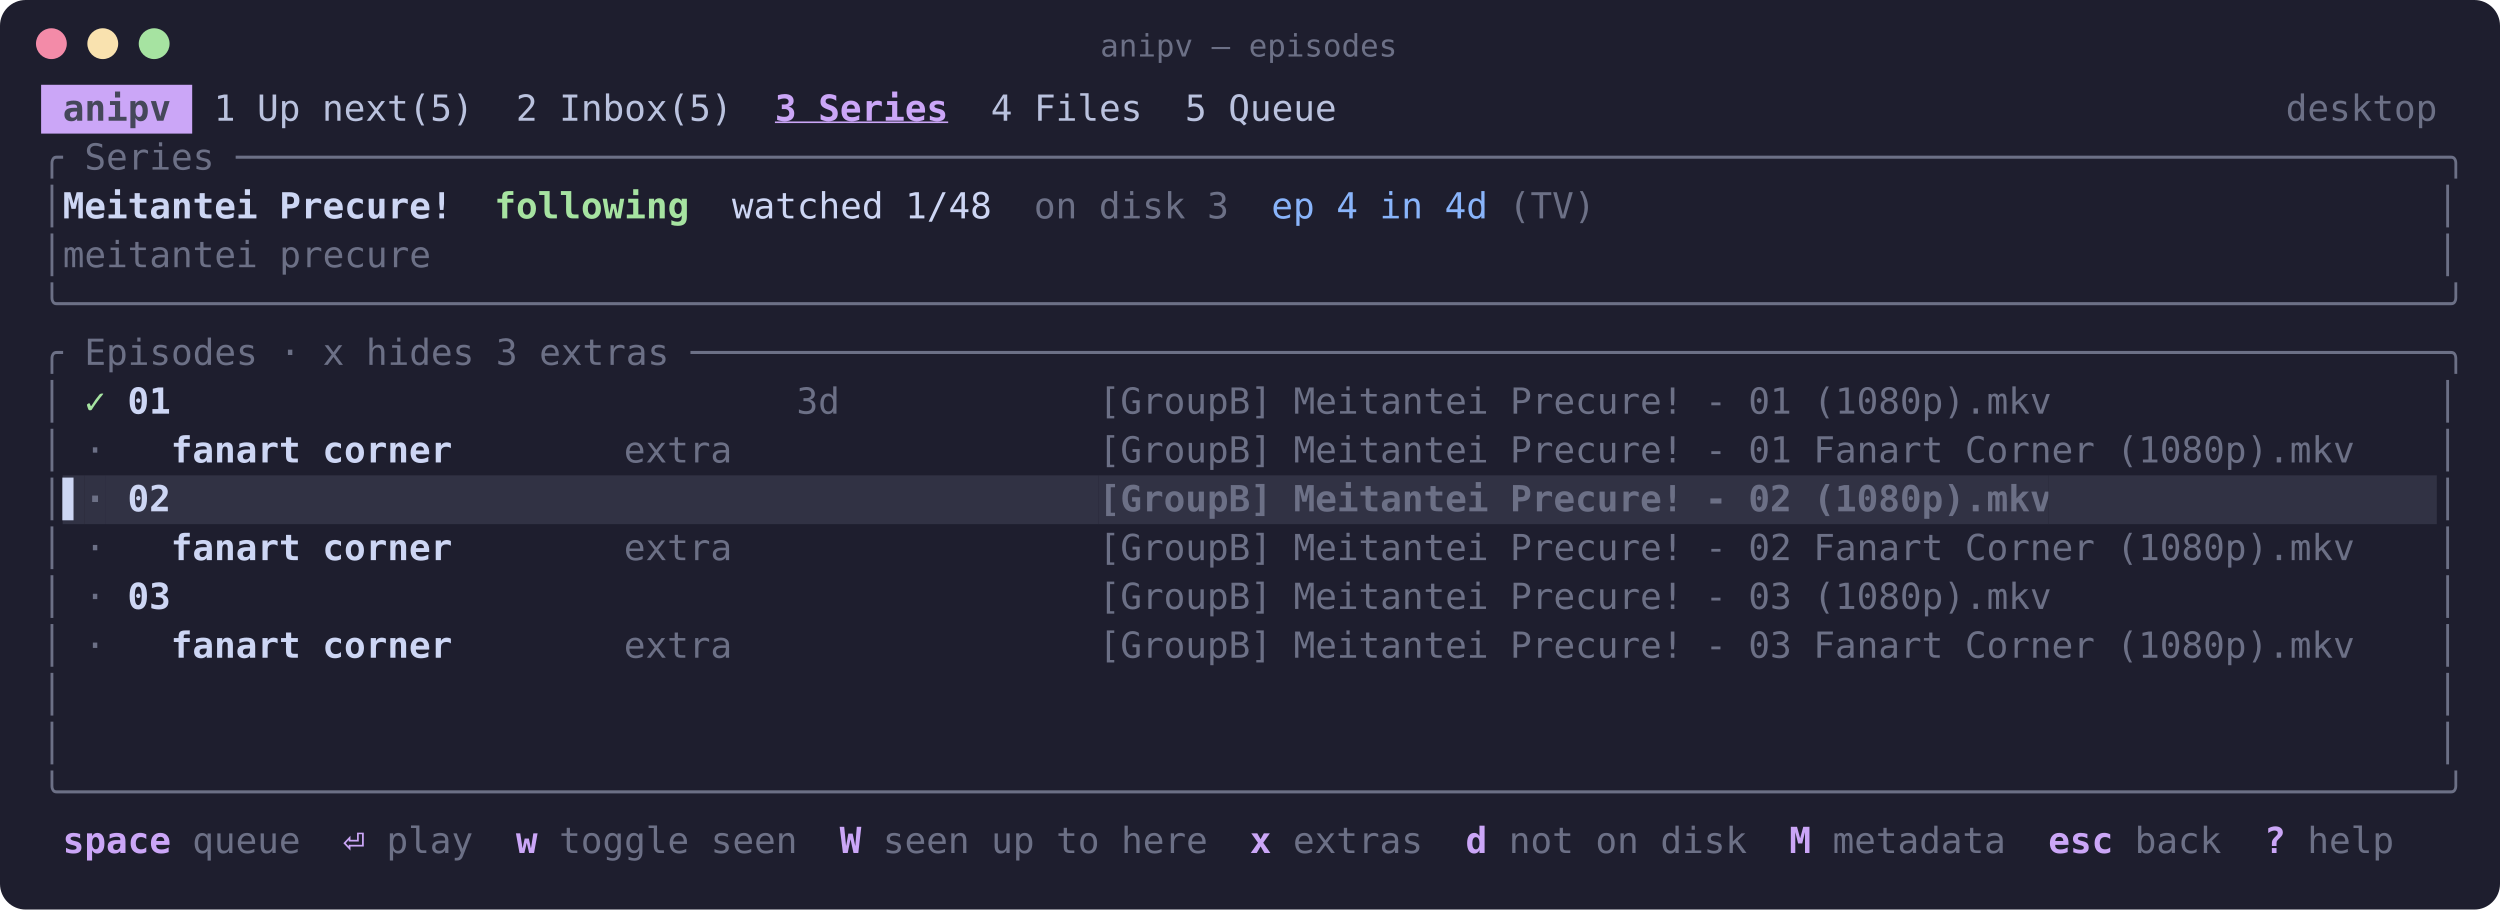
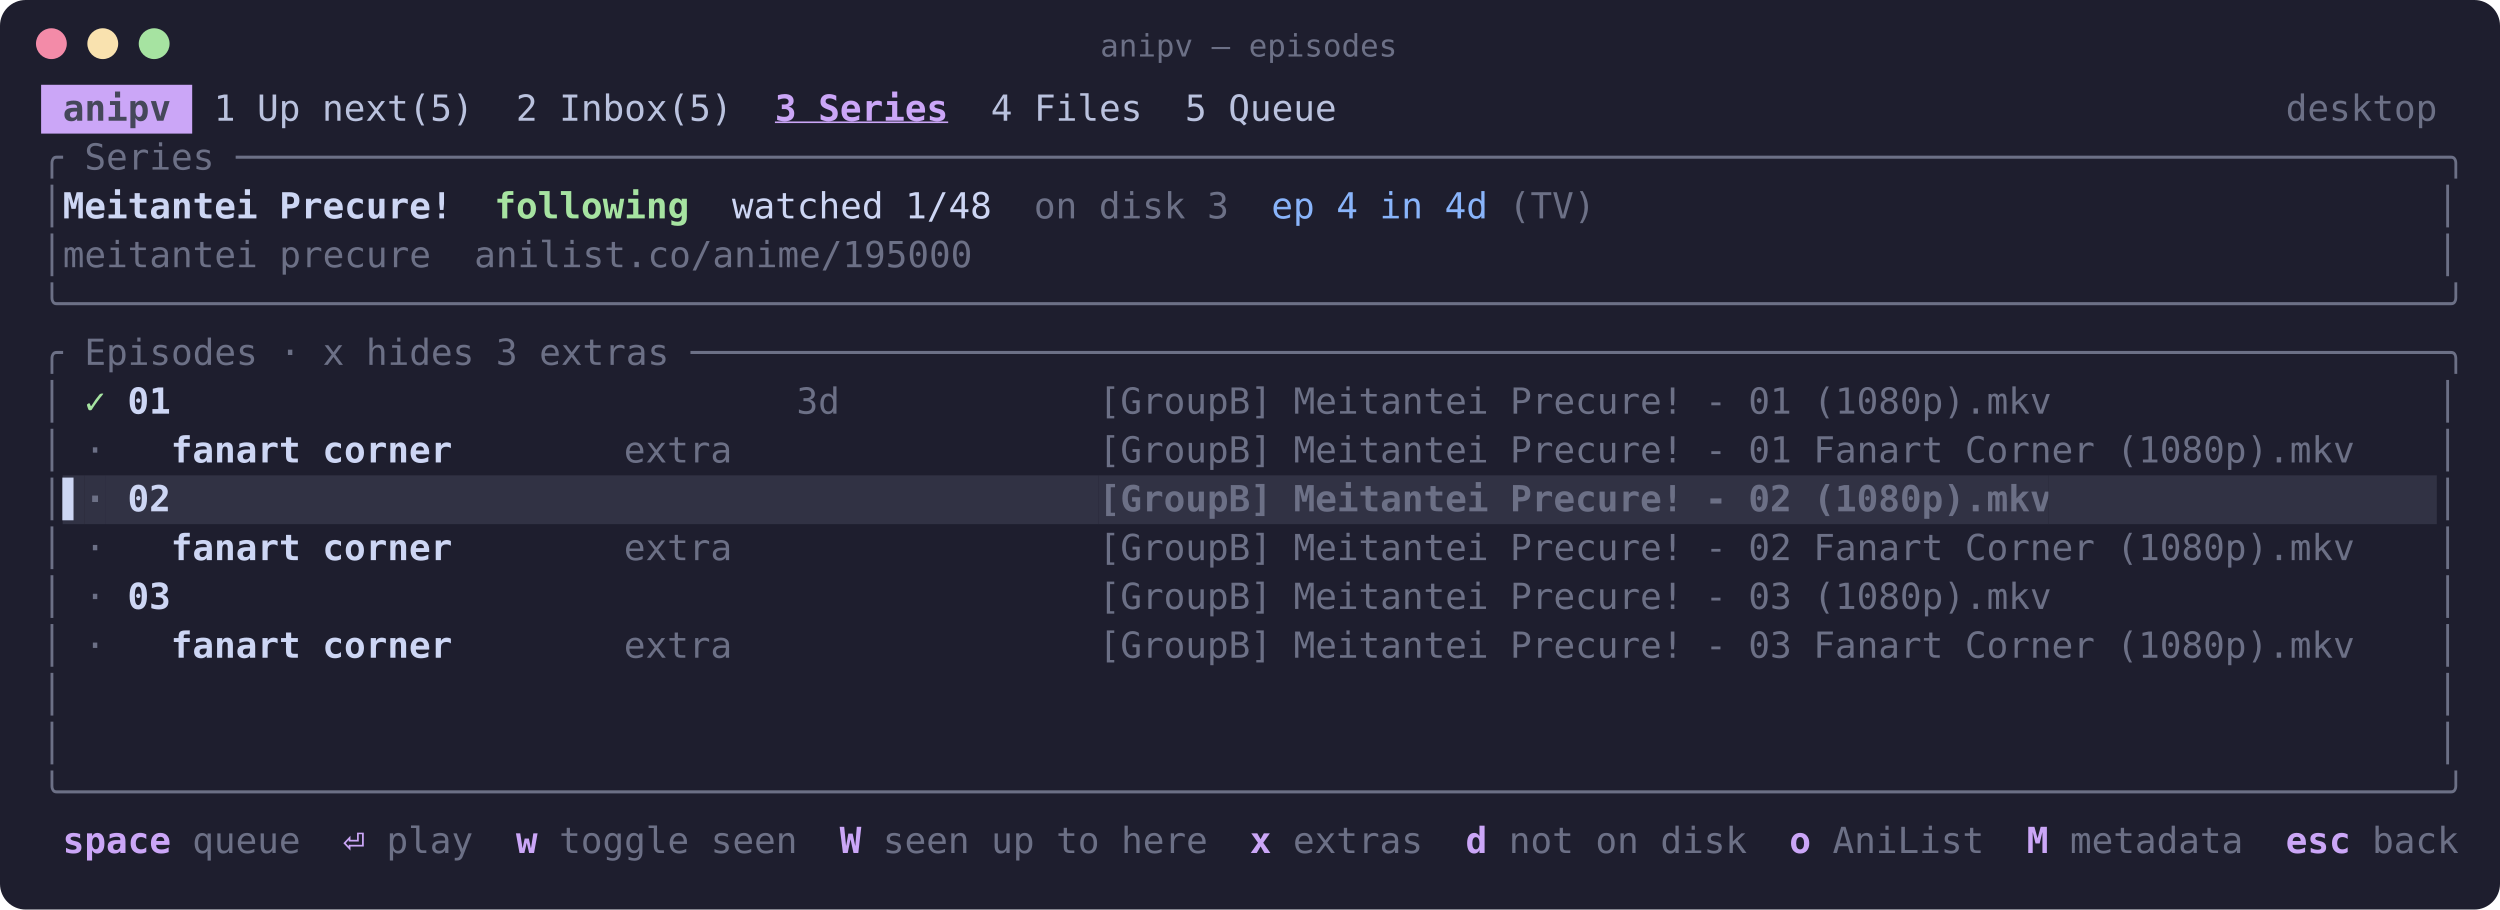
<svg xmlns="http://www.w3.org/2000/svg" width="973" height="354" viewBox="0 0 973 354" font-family="'JetBrains Mono','Cascadia Code','Fira Code',Menlo,Consolas,monospace" font-size="14">
  <rect width="100%" height="100%" rx="10" fill="#1e1e2e" />
  <circle cx="20" cy="17" r="6" fill="#f38ba8" />
  <circle cx="40" cy="17" r="6" fill="#f9e2af" />
  <circle cx="60" cy="17" r="6" fill="#a6e3a1" />
  <text x="486" y="22" fill="#6c7086" text-anchor="middle" font-size="12">anipv — episodes</text>
  <rect x="16.0" y="33.0" width="58.8" height="19" fill="#cba6f7" />
  <text x="16.0" y="47.0" fill="#45475a" font-weight="bold" xml:space="preserve" textLength="58.8" lengthAdjust="spacingAndGlyphs"> anipv </text>
  <text x="83.2" y="47.0" fill="#bac2de" xml:space="preserve" textLength="100.8" lengthAdjust="spacingAndGlyphs">1 Up next(5)</text>
  <text x="200.8" y="47.0" fill="#bac2de" xml:space="preserve" textLength="84.0" lengthAdjust="spacingAndGlyphs">2 Inbox(5)</text>
  <text x="301.6" y="47.0" fill="#cba6f7" font-weight="bold" text-decoration="underline" xml:space="preserve" textLength="67.2" lengthAdjust="spacingAndGlyphs">3 Series</text>
  <text x="385.6" y="47.0" fill="#bac2de" xml:space="preserve" textLength="58.8" lengthAdjust="spacingAndGlyphs">4 Files</text>
  <text x="461.2" y="47.0" fill="#bac2de" xml:space="preserve" textLength="58.8" lengthAdjust="spacingAndGlyphs">5 Queue</text>
  <text x="889.6" y="47.0" fill="#6c7086" xml:space="preserve" textLength="67.2" lengthAdjust="spacingAndGlyphs">desktop </text>
  <text x="16.0" y="66.0" fill="#6c7086" xml:space="preserve" textLength="940.8" lengthAdjust="spacingAndGlyphs">╭ Series ──────────────────────────────────────────────────────────────────────────────────────────────────────╮</text>
  <text x="16.0" y="85.0" fill="#6c7086" xml:space="preserve" textLength="8.4" lengthAdjust="spacingAndGlyphs">│</text>
  <text x="24.4" y="85.0" fill="#cdd6f4" font-weight="bold" xml:space="preserve" textLength="151.2" lengthAdjust="spacingAndGlyphs">Meitantei Precure!</text>
  <text x="192.4" y="85.0" fill="#a6e3a1" font-weight="bold" xml:space="preserve" textLength="75.6" lengthAdjust="spacingAndGlyphs">following</text>
  <text x="268.0" y="85.0" fill="#cdd6f4" xml:space="preserve" textLength="134.4" lengthAdjust="spacingAndGlyphs">  watched 1/48  </text>
  <text x="402.4" y="85.0" fill="#6c7086" xml:space="preserve" textLength="75.6" lengthAdjust="spacingAndGlyphs">on disk 3</text>
  <text x="494.8" y="85.0" fill="#89b4fa" xml:space="preserve" textLength="84.0" lengthAdjust="spacingAndGlyphs">ep 4 in 4d</text>
  <text x="578.8" y="85.0" fill="#6c7086" xml:space="preserve" textLength="42.0" lengthAdjust="spacingAndGlyphs"> (TV)</text>
  <text x="948.4" y="85.0" fill="#6c7086" xml:space="preserve" textLength="8.4" lengthAdjust="spacingAndGlyphs">│</text>
-   <text x="16.0" y="104.0" fill="#6c7086" xml:space="preserve" textLength="151.2" lengthAdjust="spacingAndGlyphs">│meitantei precure</text>
+   <text x="16.0" y="104.0" fill="#6c7086" xml:space="preserve" textLength="361.2" lengthAdjust="spacingAndGlyphs">│meitantei precure  anilist.co/anime/195000</text>
  <text x="948.4" y="104.0" fill="#6c7086" xml:space="preserve" textLength="8.4" lengthAdjust="spacingAndGlyphs">│</text>
  <text x="16.0" y="123.0" fill="#6c7086" xml:space="preserve" textLength="940.8" lengthAdjust="spacingAndGlyphs">╰──────────────────────────────────────────────────────────────────────────────────────────────────────────────╯</text>
  <text x="16.0" y="142.0" fill="#6c7086" xml:space="preserve" textLength="940.8" lengthAdjust="spacingAndGlyphs">╭ Episodes · x hides 3 extras ─────────────────────────────────────────────────────────────────────────────────╮</text>
  <text x="16.0" y="161.0" fill="#6c7086" xml:space="preserve" textLength="8.4" lengthAdjust="spacingAndGlyphs">│</text>
  <text x="32.8" y="161.0" fill="#a6e3a1" xml:space="preserve" textLength="8.4" lengthAdjust="spacingAndGlyphs">✓</text>
  <text x="49.6" y="161.0" fill="#cdd6f4" font-weight="bold" xml:space="preserve" textLength="184.8" lengthAdjust="spacingAndGlyphs">01                    </text>
  <text x="310.0" y="161.0" fill="#6c7086" xml:space="preserve" textLength="16.8" lengthAdjust="spacingAndGlyphs">3d</text>
  <text x="427.6" y="161.0" fill="#6c7086" xml:space="preserve" textLength="369.6" lengthAdjust="spacingAndGlyphs">[GroupB] Meitantei Precure! - 01 (1080p).mkv</text>
  <text x="948.4" y="161.0" fill="#6c7086" xml:space="preserve" textLength="8.4" lengthAdjust="spacingAndGlyphs">│</text>
  <text x="16.0" y="180.0" fill="#6c7086" xml:space="preserve" textLength="8.4" lengthAdjust="spacingAndGlyphs">│</text>
  <text x="32.8" y="180.0" fill="#6c7086" xml:space="preserve" textLength="8.4" lengthAdjust="spacingAndGlyphs">·</text>
  <text x="49.6" y="180.0" fill="#cdd6f4" font-weight="bold" xml:space="preserve" textLength="184.8" lengthAdjust="spacingAndGlyphs">  fanart corner       </text>
  <text x="242.8" y="180.0" fill="#6c7086" xml:space="preserve" textLength="58.8" lengthAdjust="spacingAndGlyphs">extra  </text>
  <text x="427.6" y="180.0" fill="#6c7086" xml:space="preserve" textLength="487.2" lengthAdjust="spacingAndGlyphs">[GroupB] Meitantei Precure! - 01 Fanart Corner (1080p).mkv</text>
  <text x="948.4" y="180.0" fill="#6c7086" xml:space="preserve" textLength="8.4" lengthAdjust="spacingAndGlyphs">│</text>
  <text x="16.0" y="199.0" fill="#6c7086" xml:space="preserve" textLength="8.4" lengthAdjust="spacingAndGlyphs">│</text>
  <rect x="24.4" y="185.0" width="8.4" height="19" fill="#313244" />
  <text x="24.4" y="199.0" fill="#cdd6f4" font-weight="bold" xml:space="preserve" textLength="8.4" lengthAdjust="spacingAndGlyphs">▌</text>
  <rect x="32.8" y="185.0" width="8.4" height="19" fill="#313244" />
  <text x="32.8" y="199.0" fill="#6c7086" font-weight="bold" xml:space="preserve" textLength="8.4" lengthAdjust="spacingAndGlyphs">·</text>
  <rect x="41.2" y="185.0" width="386.4" height="19" fill="#313244" />
  <text x="41.2" y="199.0" fill="#cdd6f4" font-weight="bold" xml:space="preserve" textLength="386.4" lengthAdjust="spacingAndGlyphs"> 02                                           </text>
  <rect x="427.6" y="185.0" width="369.6" height="19" fill="#313244" />
  <text x="427.6" y="199.0" fill="#6c7086" font-weight="bold" xml:space="preserve" textLength="369.6" lengthAdjust="spacingAndGlyphs">[GroupB] Meitantei Precure! - 02 (1080p).mkv</text>
  <rect x="797.2" y="185.0" width="151.2" height="19" fill="#313244" />
  <text x="948.4" y="199.0" fill="#6c7086" xml:space="preserve" textLength="8.4" lengthAdjust="spacingAndGlyphs">│</text>
  <text x="16.0" y="218.0" fill="#6c7086" xml:space="preserve" textLength="8.4" lengthAdjust="spacingAndGlyphs">│</text>
  <text x="32.8" y="218.0" fill="#6c7086" xml:space="preserve" textLength="8.4" lengthAdjust="spacingAndGlyphs">·</text>
  <text x="49.6" y="218.0" fill="#cdd6f4" font-weight="bold" xml:space="preserve" textLength="184.8" lengthAdjust="spacingAndGlyphs">  fanart corner       </text>
  <text x="242.8" y="218.0" fill="#6c7086" xml:space="preserve" textLength="58.8" lengthAdjust="spacingAndGlyphs">extra  </text>
  <text x="427.6" y="218.0" fill="#6c7086" xml:space="preserve" textLength="487.2" lengthAdjust="spacingAndGlyphs">[GroupB] Meitantei Precure! - 02 Fanart Corner (1080p).mkv</text>
  <text x="948.4" y="218.0" fill="#6c7086" xml:space="preserve" textLength="8.4" lengthAdjust="spacingAndGlyphs">│</text>
  <text x="16.0" y="237.0" fill="#6c7086" xml:space="preserve" textLength="8.4" lengthAdjust="spacingAndGlyphs">│</text>
  <text x="32.8" y="237.0" fill="#6c7086" xml:space="preserve" textLength="8.4" lengthAdjust="spacingAndGlyphs">·</text>
  <text x="49.6" y="237.0" fill="#cdd6f4" font-weight="bold" xml:space="preserve" textLength="184.8" lengthAdjust="spacingAndGlyphs">03                    </text>
  <text x="427.6" y="237.0" fill="#6c7086" xml:space="preserve" textLength="369.6" lengthAdjust="spacingAndGlyphs">[GroupB] Meitantei Precure! - 03 (1080p).mkv</text>
  <text x="948.4" y="237.0" fill="#6c7086" xml:space="preserve" textLength="8.4" lengthAdjust="spacingAndGlyphs">│</text>
  <text x="16.0" y="256.0" fill="#6c7086" xml:space="preserve" textLength="8.4" lengthAdjust="spacingAndGlyphs">│</text>
  <text x="32.8" y="256.0" fill="#6c7086" xml:space="preserve" textLength="8.4" lengthAdjust="spacingAndGlyphs">·</text>
  <text x="49.6" y="256.0" fill="#cdd6f4" font-weight="bold" xml:space="preserve" textLength="184.8" lengthAdjust="spacingAndGlyphs">  fanart corner       </text>
  <text x="242.8" y="256.0" fill="#6c7086" xml:space="preserve" textLength="58.8" lengthAdjust="spacingAndGlyphs">extra  </text>
  <text x="427.6" y="256.0" fill="#6c7086" xml:space="preserve" textLength="487.2" lengthAdjust="spacingAndGlyphs">[GroupB] Meitantei Precure! - 03 Fanart Corner (1080p).mkv</text>
  <text x="948.4" y="256.0" fill="#6c7086" xml:space="preserve" textLength="8.4" lengthAdjust="spacingAndGlyphs">│</text>
  <text x="16.0" y="275.0" fill="#6c7086" xml:space="preserve" textLength="8.4" lengthAdjust="spacingAndGlyphs">│</text>
  <text x="948.4" y="275.0" fill="#6c7086" xml:space="preserve" textLength="8.4" lengthAdjust="spacingAndGlyphs">│</text>
  <text x="16.0" y="294.0" fill="#6c7086" xml:space="preserve" textLength="8.4" lengthAdjust="spacingAndGlyphs">│</text>
  <text x="948.4" y="294.0" fill="#6c7086" xml:space="preserve" textLength="8.4" lengthAdjust="spacingAndGlyphs">│</text>
  <text x="16.0" y="313.0" fill="#6c7086" xml:space="preserve" textLength="940.8" lengthAdjust="spacingAndGlyphs">╰──────────────────────────────────────────────────────────────────────────────────────────────────────────────╯</text>
  <text x="24.4" y="332.0" fill="#cba6f7" font-weight="bold" xml:space="preserve" textLength="42.0" lengthAdjust="spacingAndGlyphs">space</text>
  <text x="66.4" y="332.0" fill="#6c7086" xml:space="preserve" textLength="67.2" lengthAdjust="spacingAndGlyphs"> queue  </text>
  <text x="133.6" y="332.0" fill="#cba6f7" font-weight="bold" xml:space="preserve" textLength="8.4" lengthAdjust="spacingAndGlyphs">⏎</text>
  <text x="142.0" y="332.0" fill="#6c7086" xml:space="preserve" textLength="58.8" lengthAdjust="spacingAndGlyphs"> play  </text>
  <text x="200.8" y="332.0" fill="#cba6f7" font-weight="bold" xml:space="preserve" textLength="8.4" lengthAdjust="spacingAndGlyphs">w</text>
  <text x="209.2" y="332.0" fill="#6c7086" xml:space="preserve" textLength="117.6" lengthAdjust="spacingAndGlyphs"> toggle seen  </text>
  <text x="326.8" y="332.0" fill="#cba6f7" font-weight="bold" xml:space="preserve" textLength="8.4" lengthAdjust="spacingAndGlyphs">W</text>
  <text x="335.2" y="332.0" fill="#6c7086" xml:space="preserve" textLength="151.2" lengthAdjust="spacingAndGlyphs"> seen up to here  </text>
  <text x="486.4" y="332.0" fill="#cba6f7" font-weight="bold" xml:space="preserve" textLength="8.4" lengthAdjust="spacingAndGlyphs">x</text>
  <text x="494.8" y="332.0" fill="#6c7086" xml:space="preserve" textLength="75.6" lengthAdjust="spacingAndGlyphs"> extras  </text>
  <text x="570.4" y="332.0" fill="#cba6f7" font-weight="bold" xml:space="preserve" textLength="8.4" lengthAdjust="spacingAndGlyphs">d</text>
  <text x="578.8" y="332.0" fill="#6c7086" xml:space="preserve" textLength="117.6" lengthAdjust="spacingAndGlyphs"> not on disk  </text>
-   <text x="696.4" y="332.0" fill="#cba6f7" font-weight="bold" xml:space="preserve" textLength="8.4" lengthAdjust="spacingAndGlyphs">M</text>
-   <text x="704.8" y="332.0" fill="#6c7086" xml:space="preserve" textLength="92.4" lengthAdjust="spacingAndGlyphs"> metadata  </text>
-   <text x="797.2" y="332.0" fill="#cba6f7" font-weight="bold" xml:space="preserve" textLength="25.2" lengthAdjust="spacingAndGlyphs">esc</text>
-   <text x="822.4" y="332.0" fill="#6c7086" xml:space="preserve" textLength="58.8" lengthAdjust="spacingAndGlyphs"> back  </text>
-   <text x="881.2" y="332.0" fill="#cba6f7" font-weight="bold" xml:space="preserve" textLength="8.4" lengthAdjust="spacingAndGlyphs">?</text>
-   <text x="889.6" y="332.0" fill="#6c7086" xml:space="preserve" textLength="58.8" lengthAdjust="spacingAndGlyphs"> help  </text>
+   <text x="696.4" y="332.0" fill="#cba6f7" font-weight="bold" xml:space="preserve" textLength="8.4" lengthAdjust="spacingAndGlyphs">o</text>
+   <text x="704.8" y="332.0" fill="#6c7086" xml:space="preserve" textLength="84.0" lengthAdjust="spacingAndGlyphs"> AniList  </text>
+   <text x="788.8" y="332.0" fill="#cba6f7" font-weight="bold" xml:space="preserve" textLength="8.4" lengthAdjust="spacingAndGlyphs">M</text>
+   <text x="797.2" y="332.0" fill="#6c7086" xml:space="preserve" textLength="92.4" lengthAdjust="spacingAndGlyphs"> metadata  </text>
+   <text x="889.6" y="332.0" fill="#cba6f7" font-weight="bold" xml:space="preserve" textLength="25.2" lengthAdjust="spacingAndGlyphs">esc</text>
+   <text x="914.8" y="332.0" fill="#6c7086" xml:space="preserve" textLength="42.0" lengthAdjust="spacingAndGlyphs"> back</text>
</svg>
